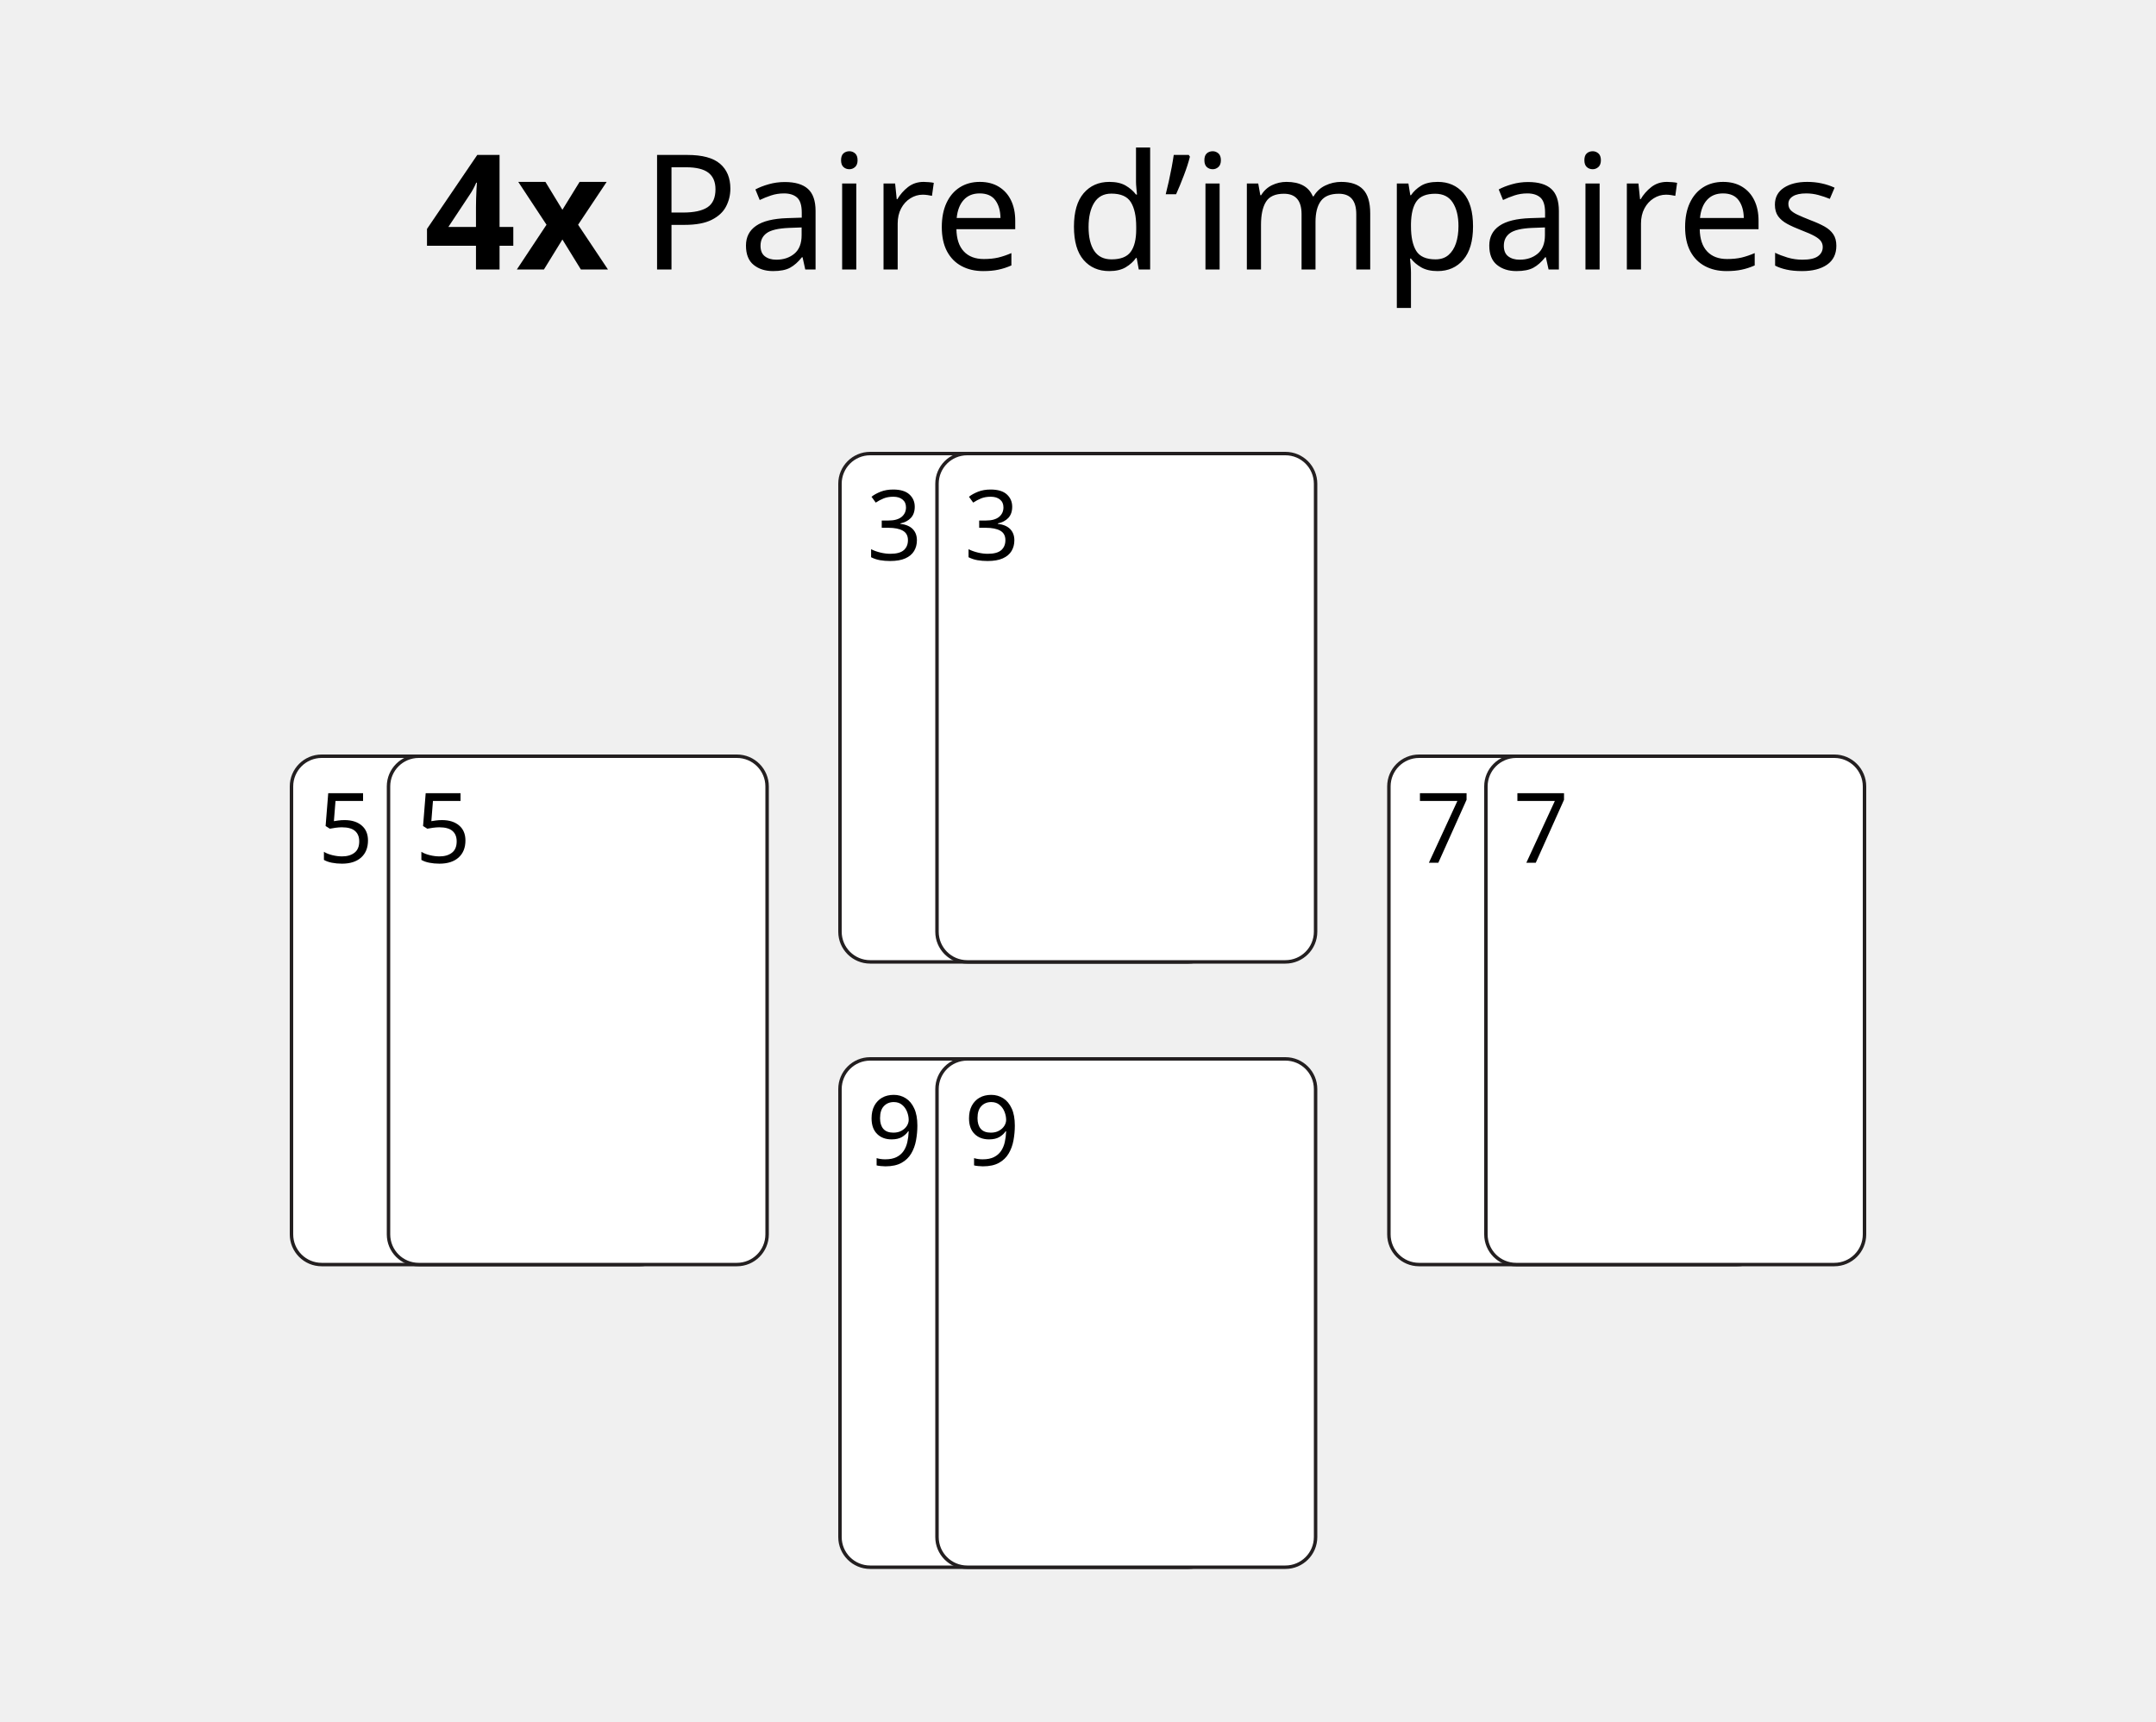
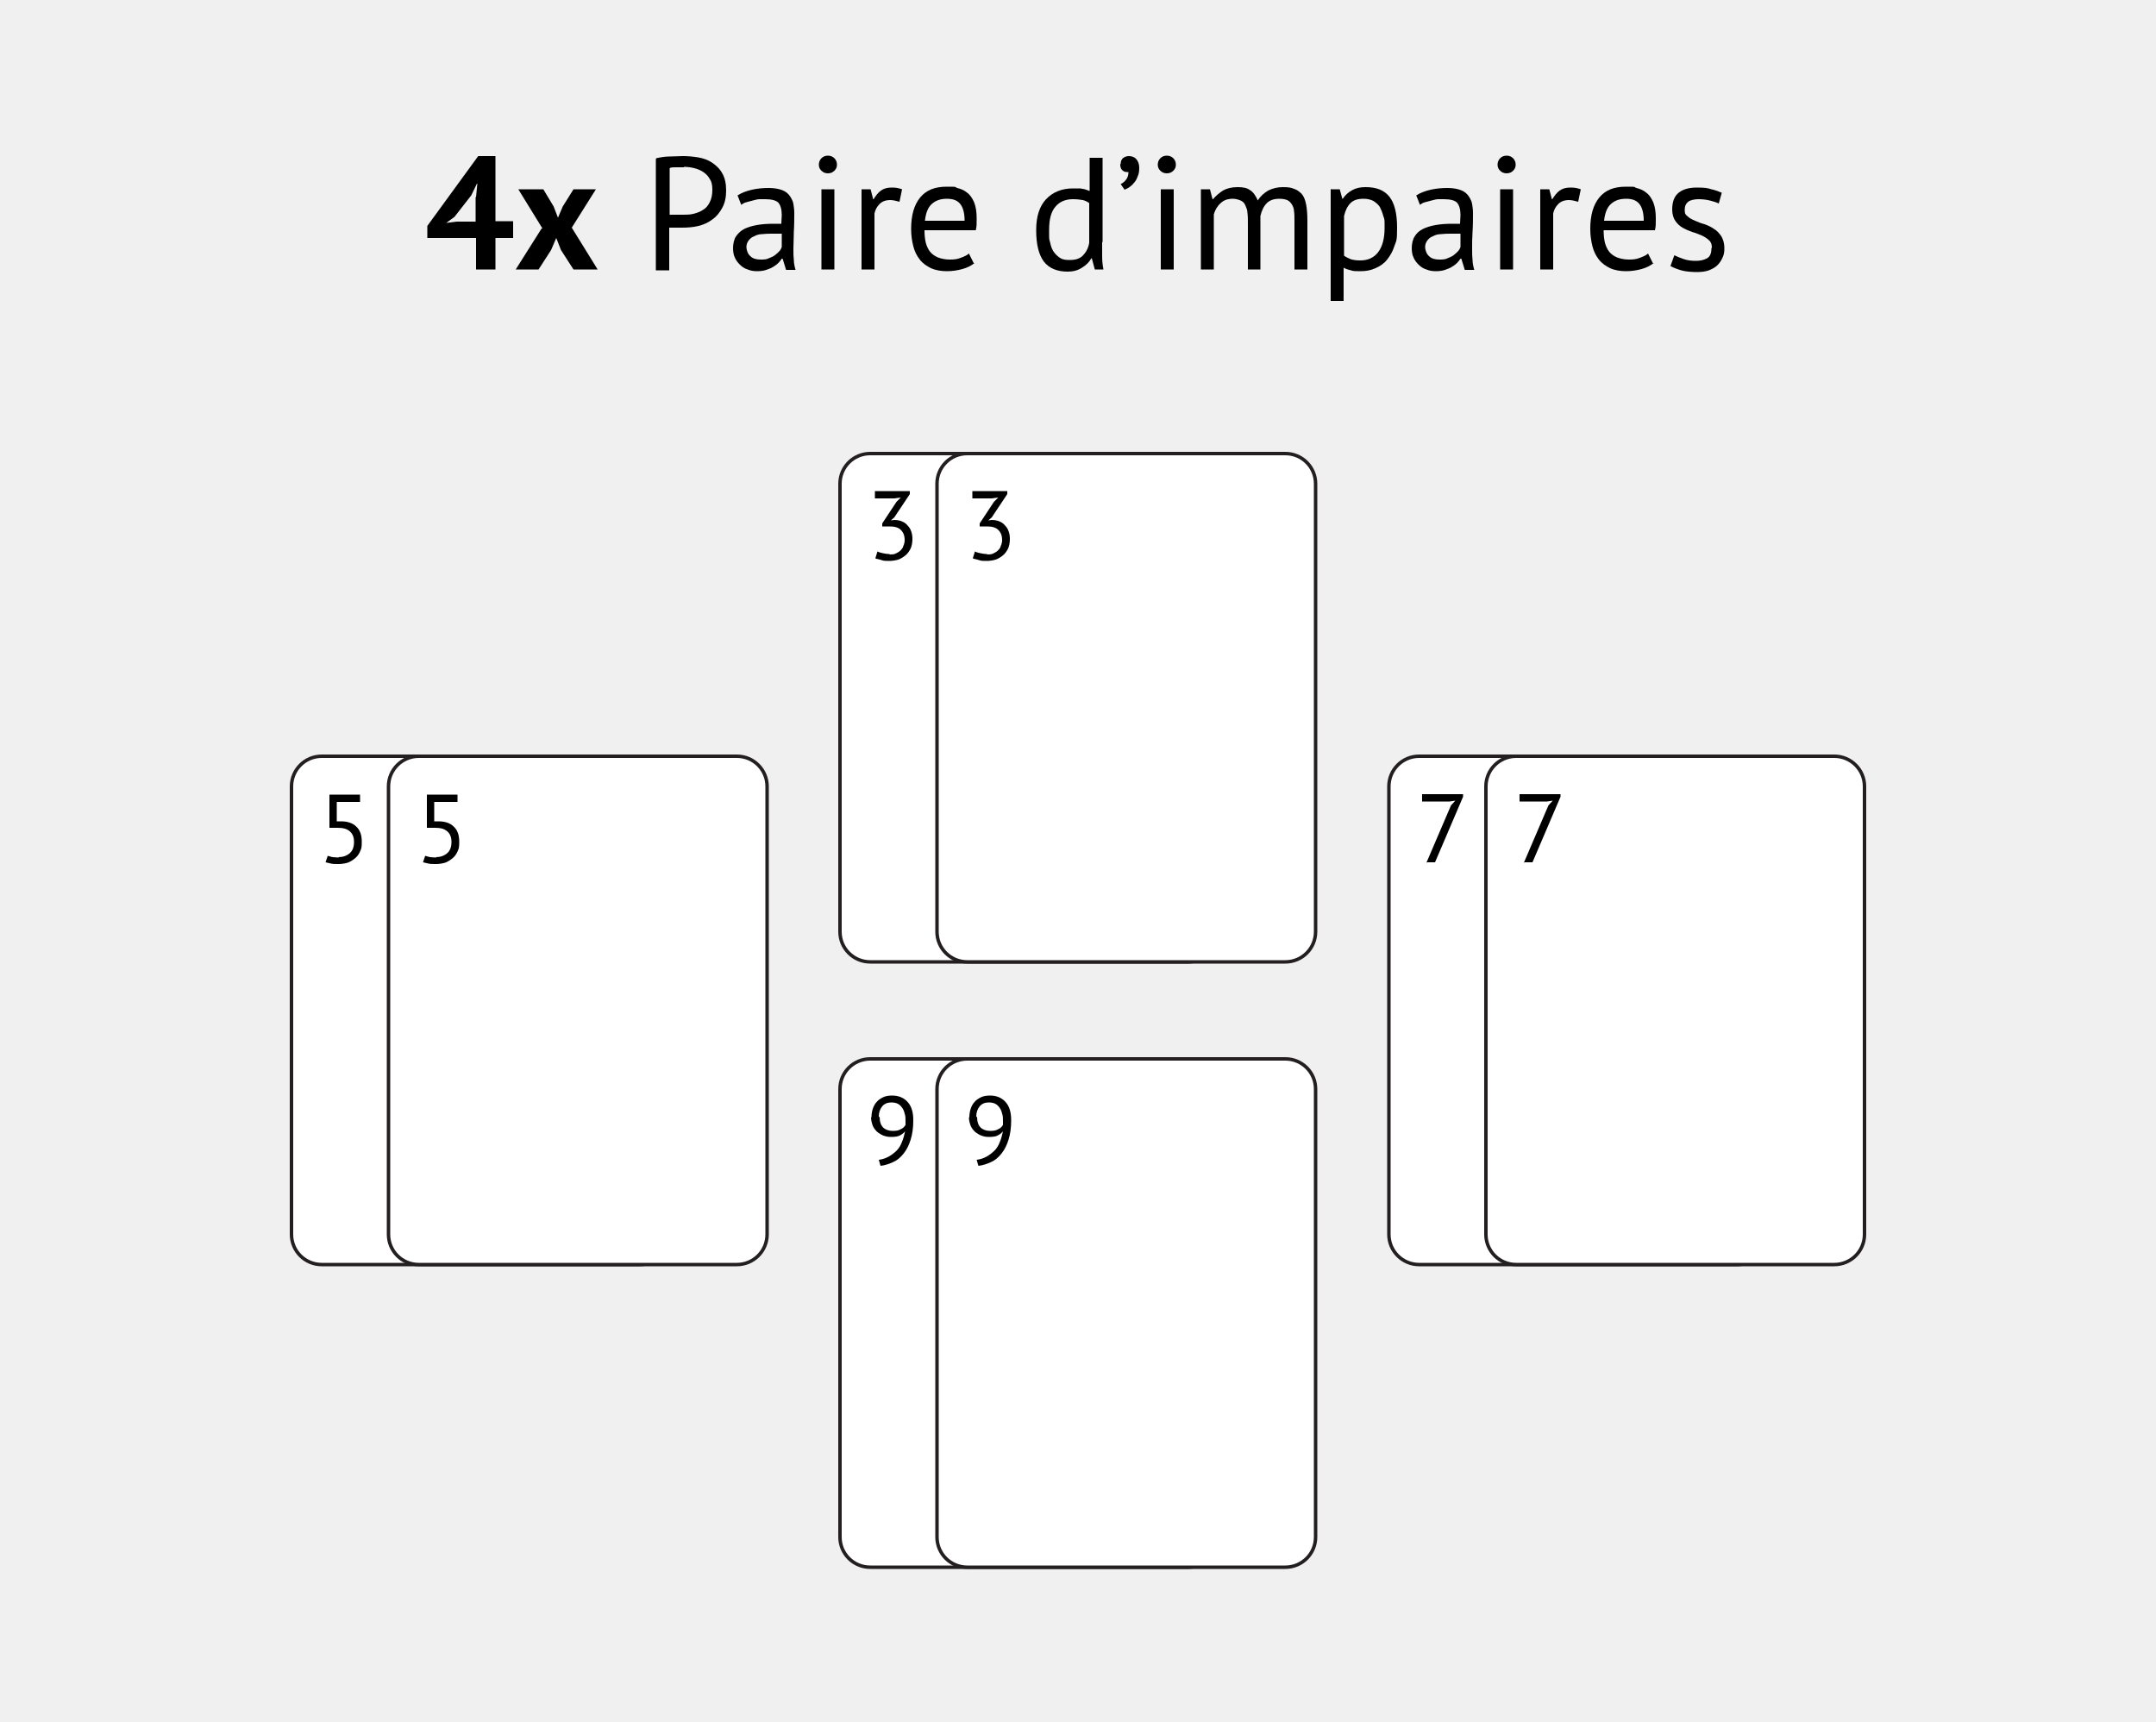
<svg xmlns="http://www.w3.org/2000/svg" id="Layer_1" version="1.1" viewBox="0 0 500 399.3">
  <g style="isolation: isolate;">
-     <text transform="translate(98.4 62.5)" style="font-family: PTSans-Bold, 'PT Sans'; font-size: 37.2px; font-weight: 700; isolation: isolate;">
-       <tspan x="0" y="0">4x</tspan>
-     </text>
-     <text transform="translate(139.1 62.5)" style="font-family: PTSans-Regular, 'PT Sans'; font-size: 37.2px; isolation: isolate;">
-       <tspan x="0" y="0" xml:space="preserve"> Paire d’impaires</tspan>
-     </text>
+     <g style="isolation: isolate;">
+       <path d="M119,55.2h-4.1v7.3h-4.5v-7.3h-11.3v-2.8l11.8-16.2h4v15.1h4.1v3.9ZM110.4,45.7l.3-3.1h-.1l-1.3,2.7-3.9,5-1.9,1.4,2.4-.3h4.4v-5.7Z" />
+       <path d="M125.8,53l-5.6-9.1h5.8l2.4,4,1,2.6,1.1-2.6,2.5-4h5.2l-5.6,8.9,6,9.7h-5.6l-2.9-4.5-1.1-2.8-1.2,2.8-2.9,4.5h-5.3l6-9.5Z" />
+     </g>
+     <g style="isolation: isolate;">
+       <path d="M152.2,36.7c.9-.2,2-.4,3-.4,1.1,0,2.2-.1,3.2-.1s2.3.1,3.5.3c1.2.2,2.3.6,3.2,1.2s1.8,1.4,2.4,2.5c.6,1,.9,2.4.9,4s-.3,2.9-.9,4c-.6,1.1-1.3,2-2.3,2.7-.9.7-2,1.2-3.2,1.5-1.2.3-2.5.4-3.8.4h-.6c-.3,0-.6,0-.9,0-.3,0-.6,0-.9,0s-.5,0-.6,0v9.9h-3.1v-25.8ZM158.6,38.8c-.6,0-1.3,0-1.9,0-.6,0-1.1,0-1.4.2v10.8c.1,0,.3,0,.6,0,.3,0,.6,0,.9,0s.6,0,.9,0h.6c.8,0,1.7,0,2.5-.2.8-.2,1.6-.5,2.2-.9.7-.4,1.2-1,1.6-1.8.4-.8.6-1.7.6-2.9s-.2-1.9-.6-2.5c-.4-.7-.9-1.2-1.5-1.6-.6-.4-1.3-.7-2.1-.9s-1.6-.3-2.4-.3Z" />
+       <path d="M171.1,45.3c.9-.6,2-1,3.3-1.3,1.3-.3,2.6-.4,3.9-.4s2.3.2,3.1.5c.8.3,1.4.8,1.8,1.4.4.6.7,1.2.8,1.8.1.7.2,1.3.2,2,0,1.5,0,2.9-.1,4.4,0,1.4-.1,2.8-.1,4s0,1.8.1,2.6c0,.8.2,1.6.4,2.3h-2.2l-.8-2.6h-.2c-.2.3-.5.7-.8,1s-.7.6-1.2.9c-.5.3-1,.5-1.6.7-.6.2-1.3.3-2.1.3s-1.5-.1-2.2-.4c-.7-.2-1.3-.6-1.8-1.1-.5-.5-.9-1-1.2-1.7-.3-.6-.4-1.4-.4-2.2s.2-2,.7-2.7,1.1-1.3,1.9-1.7c.8-.4,1.8-.7,2.9-.9,1.1-.2,2.4-.3,3.7-.3h1c.3,0,.7,0,1,0,0-.7.1-1.4.1-2,0-1.4-.3-2.3-.8-2.9-.5-.5-1.5-.8-3-.8s-.9,0-1.4,0c-.5,0-1,.2-1.5.3-.5.1-1,.3-1.5.4s-.9.4-1.2.6l-.9-2.3ZM176.4,60.2c.7,0,1.3,0,1.9-.3.5-.2,1-.4,1.4-.7s.7-.6,1-.9c.3-.3.5-.7.6-1v-3.1c-.3,0-.7,0-1.1,0-.4,0-.7,0-1.1,0-.8,0-1.5,0-2.3.1-.7,0-1.4.2-1.9.5-.6.2-1,.6-1.3,1s-.5.9-.5,1.5.3,1.6.9,2.1c.6.6,1.4.8,2.4.8Z" />
+       <path d="M189.9,38.2c0-.6.2-1.1.6-1.5.4-.4.9-.6,1.5-.6s1.1.2,1.5.6.6.9.6,1.5-.2,1-.6,1.4-.9.6-1.5.6-1.1-.2-1.5-.6c-.4-.4-.6-.8-.6-1.4ZM190.5,43.9h3v18.6h-3v-18.6Z" />
+       <path d="M208.6,46.8c-.7-.2-1.5-.4-2.1-.4-1.1,0-1.9.3-2.5.9-.6.6-1,1.3-1.2,2.2v13h-3v-18.6h2.1l.6,2.3h.1c.5-.8,1-1.5,1.7-2,.7-.5,1.5-.7,2.5-.7s1.5.1,2.4.4l-.6,2.9Z" />
+       <path d="M226,61c-.7.6-1.7,1.1-2.8,1.4-1.1.3-2.3.5-3.6.5s-2.6-.2-3.7-.7c-1-.5-1.9-1.1-2.6-2-.7-.9-1.2-1.9-1.5-3.1s-.5-2.5-.5-4c0-3.2.7-5.6,2.1-7.3,1.4-1.7,3.4-2.5,6.1-2.5s1.7,0,2.5.3c.8.2,1.6.5,2.3,1.1.7.5,1.2,1.3,1.6,2.2.4,1,.6,2.2.6,3.8s0,1.7-.2,2.7h-11.9c0,1.1.1,2.1.3,2.9.2.8.6,1.6,1,2.1.5.6,1.1,1,1.8,1.3.8.3,1.7.5,2.8.5s1.7-.1,2.5-.4c.8-.3,1.5-.6,1.9-1l1.1,2.2ZM219.6,46.1c-1.5,0-2.6.4-3.5,1.2-.9.8-1.4,2.1-1.6,3.9h9.2c0-1.9-.4-3.2-1.1-4-.7-.8-1.7-1.1-3.1-1.1Z" />
+       <path d="M255.6,56.1c0,1.3,0,2.4,0,3.4,0,1,.1,2,.3,3h-2l-.7-2.6h-.1c-.5.9-1.2,1.6-2.2,2.2-.9.6-2,.9-3.3.9-2.5,0-4.3-.8-5.5-2.3-1.2-1.6-1.8-4-1.8-7.3s.8-5.6,2.3-7.2c1.5-1.6,3.6-2.5,6.2-2.5s1.6,0,2.2.1c.5,0,1.1.3,1.7.5v-7.7h3v19.6ZM248.1,60.3c1.3,0,2.3-.3,3-1,.7-.7,1.3-1.7,1.5-3v-9.2c-.4-.3-1-.6-1.5-.7-.6-.1-1.3-.2-2.3-.2-1.7,0-3.1.6-4,1.7-1,1.1-1.5,2.9-1.5,5.4s0,2,.2,2.8c.2.9.4,1.6.8,2.2s.9,1.1,1.5,1.5c.6.4,1.3.5,2.2.5Z" />
+       <path d="M259.9,38c0-.6.2-1,.5-1.3.4-.3.8-.5,1.4-.5s1.3.2,1.7.7c.4.4.7,1.1.7,2s-.1,1.5-.4,2.1c-.2.6-.5,1.1-.9,1.5-.3.4-.7.7-1.1,1-.4.2-.7.4-1,.5l-.9-1.3c.6-.3,1-.7,1.3-1.1.3-.4.5-1,.5-1.7,0,0-.2,0-.4,0-.5,0-.8-.2-1.1-.5-.3-.3-.4-.8-.4-1.3Z" />
+       <path d="M268.5,38.2c0-.6.2-1.1.6-1.5s.9-.6,1.5-.6,1.1.2,1.5.6c.4.4.6.9.6,1.5s-.2,1-.6,1.4c-.4.4-.9.6-1.5.6s-1.1-.2-1.5-.6-.6-.8-.6-1.4ZM269.2,43.9h3v18.6h-3v-18.6Z" />
+       <path d="M289.4,62.5v-10.5c0-1,0-1.9-.1-2.6,0-.7-.3-1.3-.5-1.8s-.6-.9-1.1-1.1-1.1-.4-1.8-.4c-1.1,0-2.1.3-2.8,1-.8.7-1.3,1.6-1.6,2.6v12.8h-3v-18.6h2.1l.6,2.3h.1c.7-.8,1.4-1.4,2.3-2,.9-.5,2-.8,3.4-.8s2.2.2,2.9.7c.8.5,1.3,1.3,1.8,2.4.6-1,1.4-1.7,2.4-2.3,1-.5,2.1-.8,3.4-.8s1.9.1,2.6.4c.7.2,1.3.7,1.8,1.2.5.6.8,1.4,1,2.4s.3,2.3.3,3.9v11.2h-3v-11.2c0-.9,0-1.7-.1-2.3,0-.7-.3-1.2-.5-1.6-.3-.4-.6-.8-1.1-1s-1.1-.3-1.8-.3c-1.2,0-2.2.3-2.9,1-.7.7-1.2,1.7-1.5,3v12.4h-3Z" />
+       <path d="M308.7,43.9h2l.6,2.2h.1c.6-.9,1.3-1.5,2.2-2,.9-.5,1.9-.7,3.1-.7,2.5,0,4.3.7,5.5,2.2,1.2,1.5,1.8,3.9,1.8,7.2s-.2,3-.6,4.2c-.4,1.3-1,2.3-1.7,3.2-.7.9-1.6,1.5-2.7,2-1.1.5-2.2.7-3.5.7s-1.6,0-2.2-.2c-.5-.1-1.1-.3-1.7-.6v7.7h-3v-26ZM316.2,46.1c-1.3,0-2.3.3-3,1-.7.7-1.2,1.7-1.5,3v9.2c.4.3,1,.6,1.5.8.6.2,1.3.3,2.3.3,1.7,0,3.1-.6,4.1-1.9,1-1.3,1.5-3.2,1.5-5.6s0-1.9-.3-2.8c-.2-.8-.5-1.5-.8-2.1-.4-.6-.9-1-1.5-1.4-.6-.3-1.4-.5-2.2-.5Z" />
+       <path d="M328.5,45.3c.9-.6,2-1,3.3-1.3,1.3-.3,2.6-.4,3.9-.4s2.3.2,3.1.5c.8.3,1.4.8,1.8,1.4.4.6.7,1.2.8,1.8.1.7.2,1.3.2,2,0,1.5,0,2.9-.1,4.4s-.1,2.8-.1,4,0,1.8.1,2.6c0,.8.2,1.6.4,2.3h-2.2l-.8-2.6h-.2c-.2.3-.5.7-.8,1s-.7.6-1.2.9c-.5.3-1,.5-1.6.7s-1.3.3-2.1.3-1.5-.1-2.2-.4c-.7-.2-1.3-.6-1.8-1.1-.5-.5-.9-1-1.2-1.7-.3-.6-.4-1.4-.4-2.2s.2-2,.7-2.7c.4-.7,1.1-1.3,1.9-1.7.8-.4,1.8-.7,2.9-.9,1.1-.2,2.4-.3,3.7-.3h1c.3,0,.7,0,1,0,0-.7.1-1.4.1-2,0-1.4-.3-2.3-.8-2.9-.5-.5-1.5-.8-3-.8s-.9,0-1.4,0c-.5,0-1,.2-1.5.3-.5.1-1,.3-1.5.4s-.9.4-1.2.6l-.9-2.3ZM333.8,60.2c.7,0,1.3,0,1.9-.3.5-.2,1-.4,1.4-.7.4-.3.7-.6,1-.9.3-.3.5-.7.6-1v-3.1c-.3,0-.7,0-1.1,0-.4,0-.7,0-1.1,0-.8,0-1.5,0-2.3.1-.7,0-1.4.2-1.9.5-.6.2-1,.6-1.3,1s-.5.9-.5,1.5.3,1.6.9,2.1c.6.6,1.4.8,2.4.8Z" />
+       <path d="M347.3,38.2c0-.6.2-1.1.6-1.5s.9-.6,1.5-.6,1.1.2,1.5.6c.4.4.6.9.6,1.5s-.2,1-.6,1.4c-.4.4-.9.6-1.5.6s-1.1-.2-1.5-.6-.6-.8-.6-1.4ZM347.9,43.9h3v18.6h-3v-18.6Z" />
+       <path d="M366,46.8c-.7-.2-1.5-.4-2.1-.4-1.1,0-1.9.3-2.5.9-.6.6-1,1.3-1.2,2.2v13h-3v-18.6h2.1l.6,2.3h.1c.5-.8,1-1.5,1.7-2,.7-.5,1.5-.7,2.5-.7s1.5.1,2.4.4l-.6,2.9Z" />
+       <path d="M383.5,61c-.7.6-1.7,1.1-2.8,1.4-1.1.3-2.3.5-3.6.5s-2.6-.2-3.7-.7c-1-.5-1.9-1.1-2.6-2-.7-.9-1.2-1.9-1.5-3.1-.3-1.2-.5-2.5-.5-4,0-3.2.7-5.6,2.1-7.3,1.4-1.7,3.4-2.5,6.1-2.5s1.7,0,2.5.3c.8.2,1.6.5,2.3,1.1.7.5,1.2,1.3,1.6,2.2.4,1,.6,2.2.6,3.8s0,1.7-.2,2.7h-11.9c0,1.1.1,2.1.3,2.9.2.8.6,1.6,1,2.1.5.6,1.1,1,1.8,1.3.8.3,1.7.5,2.8.5s1.7-.1,2.5-.4c.8-.3,1.5-.6,1.9-1l1.1,2.2ZM377.1,46.1c-1.5,0-2.6.4-3.5,1.2-.9.8-1.4,2.1-1.6,3.9h9.2c0-1.9-.4-3.2-1.1-4-.7-.8-1.7-1.1-3-1.1Z" />
+       <path d="M397,57.4c0-.7-.2-1.3-.7-1.7-.4-.4-1-.8-1.7-1.1-.7-.3-1.4-.6-2.2-.8-.8-.3-1.5-.6-2.2-1-.7-.4-1.2-.9-1.7-1.6-.4-.6-.7-1.5-.7-2.6,0-1.8.5-3.1,1.5-3.9,1-.8,2.4-1.2,4.2-1.2s2.5.1,3.4.4c.9.2,1.7.5,2.4.8l-.7,2.5c-.6-.3-1.3-.5-2.1-.7-.8-.2-1.7-.3-2.6-.3s-1.9.2-2.4.6c-.5.4-.8,1-.8,1.9s.2,1.1.7,1.5c.4.4,1,.7,1.7,1,.7.3,1.4.6,2.2.8.8.3,1.5.6,2.2,1.1.7.4,1.2,1,1.7,1.7.4.7.7,1.6.7,2.7s-.1,1.5-.4,2.2c-.3.7-.7,1.3-1.2,1.8s-1.2.9-2,1.2-1.8.4-2.8.4-2.6-.1-3.6-.4c-1-.3-1.8-.6-2.5-1l.9-2.5c.6.3,1.3.6,2.2.9.9.3,1.8.4,2.8.4s1.9-.2,2.6-.6c.7-.4,1-1.2,1-2.3Z" />
+     </g>
  </g>
  <g>
    <g>
      <g>
        <rect x="67.6" y="175.4" width="87.8" height="117.9" rx="7" ry="7" style="fill: #fff; stroke: #231f20; stroke-miterlimit: 10; stroke-width: .8px;" />
        <rect x="90.1" y="175.4" width="87.8" height="117.9" rx="7" ry="7" style="fill: #fff; stroke: #231f20; stroke-miterlimit: 10; stroke-width: .8px;" />
      </g>
-       <text transform="translate(73.7 200.1)" style="font-family: PTSans-Regular, 'PT Sans'; font-size: 22.6px;">
-         <tspan x="0" y="0">5</tspan>
-       </text>
-       <text transform="translate(96.3 200.1)" style="font-family: PTSans-Regular, 'PT Sans'; font-size: 22.6px;">
-         <tspan x="0" y="0">5</tspan>
-       </text>
+       <path d="M78.5,198.8c1,0,1.9-.3,2.6-.9.7-.6,1-1.5,1-2.6s-.3-1.9-1-2.5-1.6-.8-2.8-.8h-1.9c0,.1,0-7.7,0-7.7h7.1v1.7h-5.4v4.5h1c1.5,0,2.7.4,3.5,1.2.9.8,1.3,2,1.3,3.5s-.1,1.6-.4,2.3c-.3.7-.7,1.2-1.2,1.6-.5.4-1.1.8-1.7,1-.7.2-1.4.3-2.1.3s-1.3,0-1.7-.1-.9-.2-1.3-.3l.5-1.5c.3.1.7.2,1.1.3.4,0,.9.1,1.5.1Z" />
+       <path d="M101.1,198.8c1,0,1.9-.3,2.6-.9.7-.6,1-1.5,1-2.6s-.3-1.9-1-2.5-1.6-.8-2.8-.8h-1.9c0,.1,0-7.7,0-7.7h7.1v1.7h-5.4v4.5h1c1.5,0,2.7.4,3.5,1.2.9.8,1.3,2,1.3,3.5s-.1,1.6-.4,2.3c-.3.7-.7,1.2-1.2,1.6-.5.4-1.1.8-1.7,1-.7.2-1.4.3-2.1.3s-1.3,0-1.7-.1-.9-.2-1.3-.3l.5-1.5c.3.1.7.2,1.1.3.4,0,.9.1,1.5.1Z" />
    </g>
    <g>
      <g>
        <rect x="322.1" y="175.4" width="87.8" height="117.9" rx="7" ry="7" style="fill: #fff; stroke: #231f20; stroke-miterlimit: 10; stroke-width: .8px;" />
        <rect x="344.6" y="175.4" width="87.8" height="117.9" rx="7" ry="7" style="fill: #fff; stroke: #231f20; stroke-miterlimit: 10; stroke-width: .8px;" />
      </g>
-       <text transform="translate(328.3 200.1)" style="font-family: PTSans-Regular, 'PT Sans'; font-size: 22.6px;">
-         <tspan x="0" y="0">7</tspan>
-       </text>
-       <text transform="translate(350.9 200.1)" style="font-family: PTSans-Regular, 'PT Sans'; font-size: 22.6px;">
-         <tspan x="0" y="0">7</tspan>
-       </text>
+       <path d="M330.8,200.1l5.7-13.3,1-1.1-1.3.2h-6.4v-1.7h9.5v.6l-6.5,15.2h-1.8Z" />
+       <path d="M353.4,200.1l5.7-13.3,1-1.1-1.3.2h-6.4v-1.7h9.5v.6l-6.5,15.2h-1.8Z" />
    </g>
  </g>
  <g>
    <g>
      <g>
        <rect x="194.8" y="105.2" width="87.8" height="117.9" rx="7" ry="7" style="fill: #fff; stroke: #231f20; stroke-miterlimit: 10; stroke-width: .8px;" />
        <rect x="217.3" y="105.2" width="87.8" height="117.9" rx="7" ry="7" style="fill: #fff; stroke: #231f20; stroke-miterlimit: 10; stroke-width: .8px;" />
      </g>
-       <text transform="translate(201 129.9)" style="font-family: PTSans-Regular, 'PT Sans'; font-size: 22.6px;">
-         <tspan x="0" y="0">3</tspan>
-       </text>
-       <text transform="translate(223.6 129.9)" style="font-family: PTSans-Regular, 'PT Sans'; font-size: 22.6px;">
-         <tspan x="0" y="0">3</tspan>
-       </text>
+       <path d="M206.3,128.6c.5,0,1,0,1.4-.2.4-.2.8-.4,1.1-.7.3-.3.6-.6.7-1.1.2-.4.3-.9.3-1.3,0-1.1-.3-1.8-.9-2.4s-1.5-.8-2.6-.8h-1.7v-.7l3.3-5,1-1-1.5.2h-4.5v-1.7h8.1v.7l-3.6,5.4-.8.7h0s.8-.1.8-.1c.6,0,1.2.1,1.7.3s1,.5,1.3.9c.4.4.7.8.9,1.4.2.5.3,1.1.3,1.8s-.1,1.5-.4,2.2c-.3.6-.7,1.2-1.2,1.6s-1.1.8-1.7,1c-.7.2-1.4.3-2.1.3s-1.3,0-1.8-.2-1-.2-1.4-.4l.5-1.6c.3.2.8.3,1.2.4.5.1,1,.2,1.6.2Z" />
+       <path d="M228.9,128.6c.5,0,1,0,1.4-.2.4-.2.8-.4,1.1-.7.3-.3.6-.6.7-1.1.2-.4.3-.9.3-1.3,0-1.1-.3-1.8-.9-2.4s-1.5-.8-2.6-.8h-1.7v-.7l3.3-5,1-1-1.5.2h-4.5v-1.7h8.1v.7l-3.6,5.4-.8.7h0s.8-.1.8-.1c.6,0,1.2.1,1.7.3s1,.5,1.3.9c.4.4.7.8.9,1.4.2.5.3,1.1.3,1.8s-.1,1.5-.4,2.2c-.3.6-.7,1.2-1.2,1.6s-1.1.8-1.7,1c-.7.2-1.4.3-2.1.3s-1.3,0-1.8-.2-1-.2-1.4-.4l.5-1.6c.3.2.8.3,1.2.4.5.1,1,.2,1.6.2Z" />
    </g>
    <g>
      <g>
        <rect x="194.8" y="245.6" width="87.8" height="117.9" rx="7" ry="7" style="fill: #fff; stroke: #231f20; stroke-miterlimit: 10; stroke-width: .8px;" />
        <rect x="217.3" y="245.6" width="87.8" height="117.9" rx="7" ry="7" style="fill: #fff; stroke: #231f20; stroke-miterlimit: 10; stroke-width: .8px;" />
      </g>
-       <text transform="translate(201 270.3)" style="font-family: PTSans-Regular, 'PT Sans'; font-size: 22.6px;">
-         <tspan x="0" y="0">9</tspan>
-       </text>
-       <text transform="translate(223.6 270.3)" style="font-family: PTSans-Regular, 'PT Sans'; font-size: 22.6px;">
-         <tspan x="0" y="0">9</tspan>
-       </text>
+       <path d="M202.1,259.2c0-.7.1-1.4.3-2,.2-.6.5-1.2.9-1.6.4-.5.9-.8,1.5-1.1.6-.3,1.3-.4,2.1-.4,1.5,0,2.7.5,3.6,1.5s1.3,2.4,1.3,4.2-.2,3.2-.6,4.5c-.4,1.3-.9,2.3-1.6,3.2-.7.9-1.5,1.6-2.4,2s-1.9.8-3,.9l-.4-1.4c.9-.1,1.7-.4,2.4-.8s1.3-.9,1.8-1.4.9-1.2,1.2-2c.3-.7.5-1.5.7-2.4-.4.5-.9.8-1.3,1s-1.1.3-1.9.3-1.2-.1-1.8-.3c-.5-.2-1-.5-1.5-.9-.4-.4-.8-.9-1-1.4-.2-.6-.4-1.2-.4-2ZM204,259.1c0,1.1.3,1.9.8,2.4s1.3.8,2.2.8,1.4-.1,1.9-.4c.5-.2.9-.6,1.1-1,0-.2,0-.4,0-.5v-.5c0-.5,0-1.1-.2-1.6-.1-.5-.3-1-.6-1.4s-.6-.7-1-.9c-.4-.2-.9-.3-1.5-.3-.9,0-1.6.3-2.1.9-.5.6-.8,1.4-.8,2.4Z" />
+       <path d="M224.8,259.2c0-.7.1-1.4.3-2,.2-.6.5-1.2.9-1.6.4-.5.9-.8,1.5-1.1.6-.3,1.3-.4,2.1-.4,1.5,0,2.7.5,3.6,1.5s1.3,2.4,1.3,4.2-.2,3.2-.6,4.5c-.4,1.3-.9,2.3-1.6,3.2-.7.9-1.5,1.6-2.4,2s-1.9.8-3,.9l-.4-1.4c.9-.1,1.7-.4,2.4-.8s1.3-.9,1.8-1.4.9-1.2,1.2-2c.3-.7.5-1.5.7-2.4-.4.5-.9.8-1.3,1s-1.1.3-1.9.3-1.2-.1-1.8-.3c-.5-.2-1-.5-1.5-.9-.4-.4-.8-.9-1-1.4-.2-.6-.4-1.2-.4-2ZM226.6,259.1c0,1.1.3,1.9.8,2.4s1.3.8,2.2.8,1.4-.1,1.9-.4c.5-.2.9-.6,1.1-1,0-.2,0-.4,0-.5v-.5c0-.5,0-1.1-.2-1.6-.1-.5-.3-1-.6-1.4s-.6-.7-1-.9c-.4-.2-.9-.3-1.5-.3-.9,0-1.6.3-2.1.9-.5.6-.8,1.4-.8,2.4Z" />
    </g>
  </g>
</svg>
